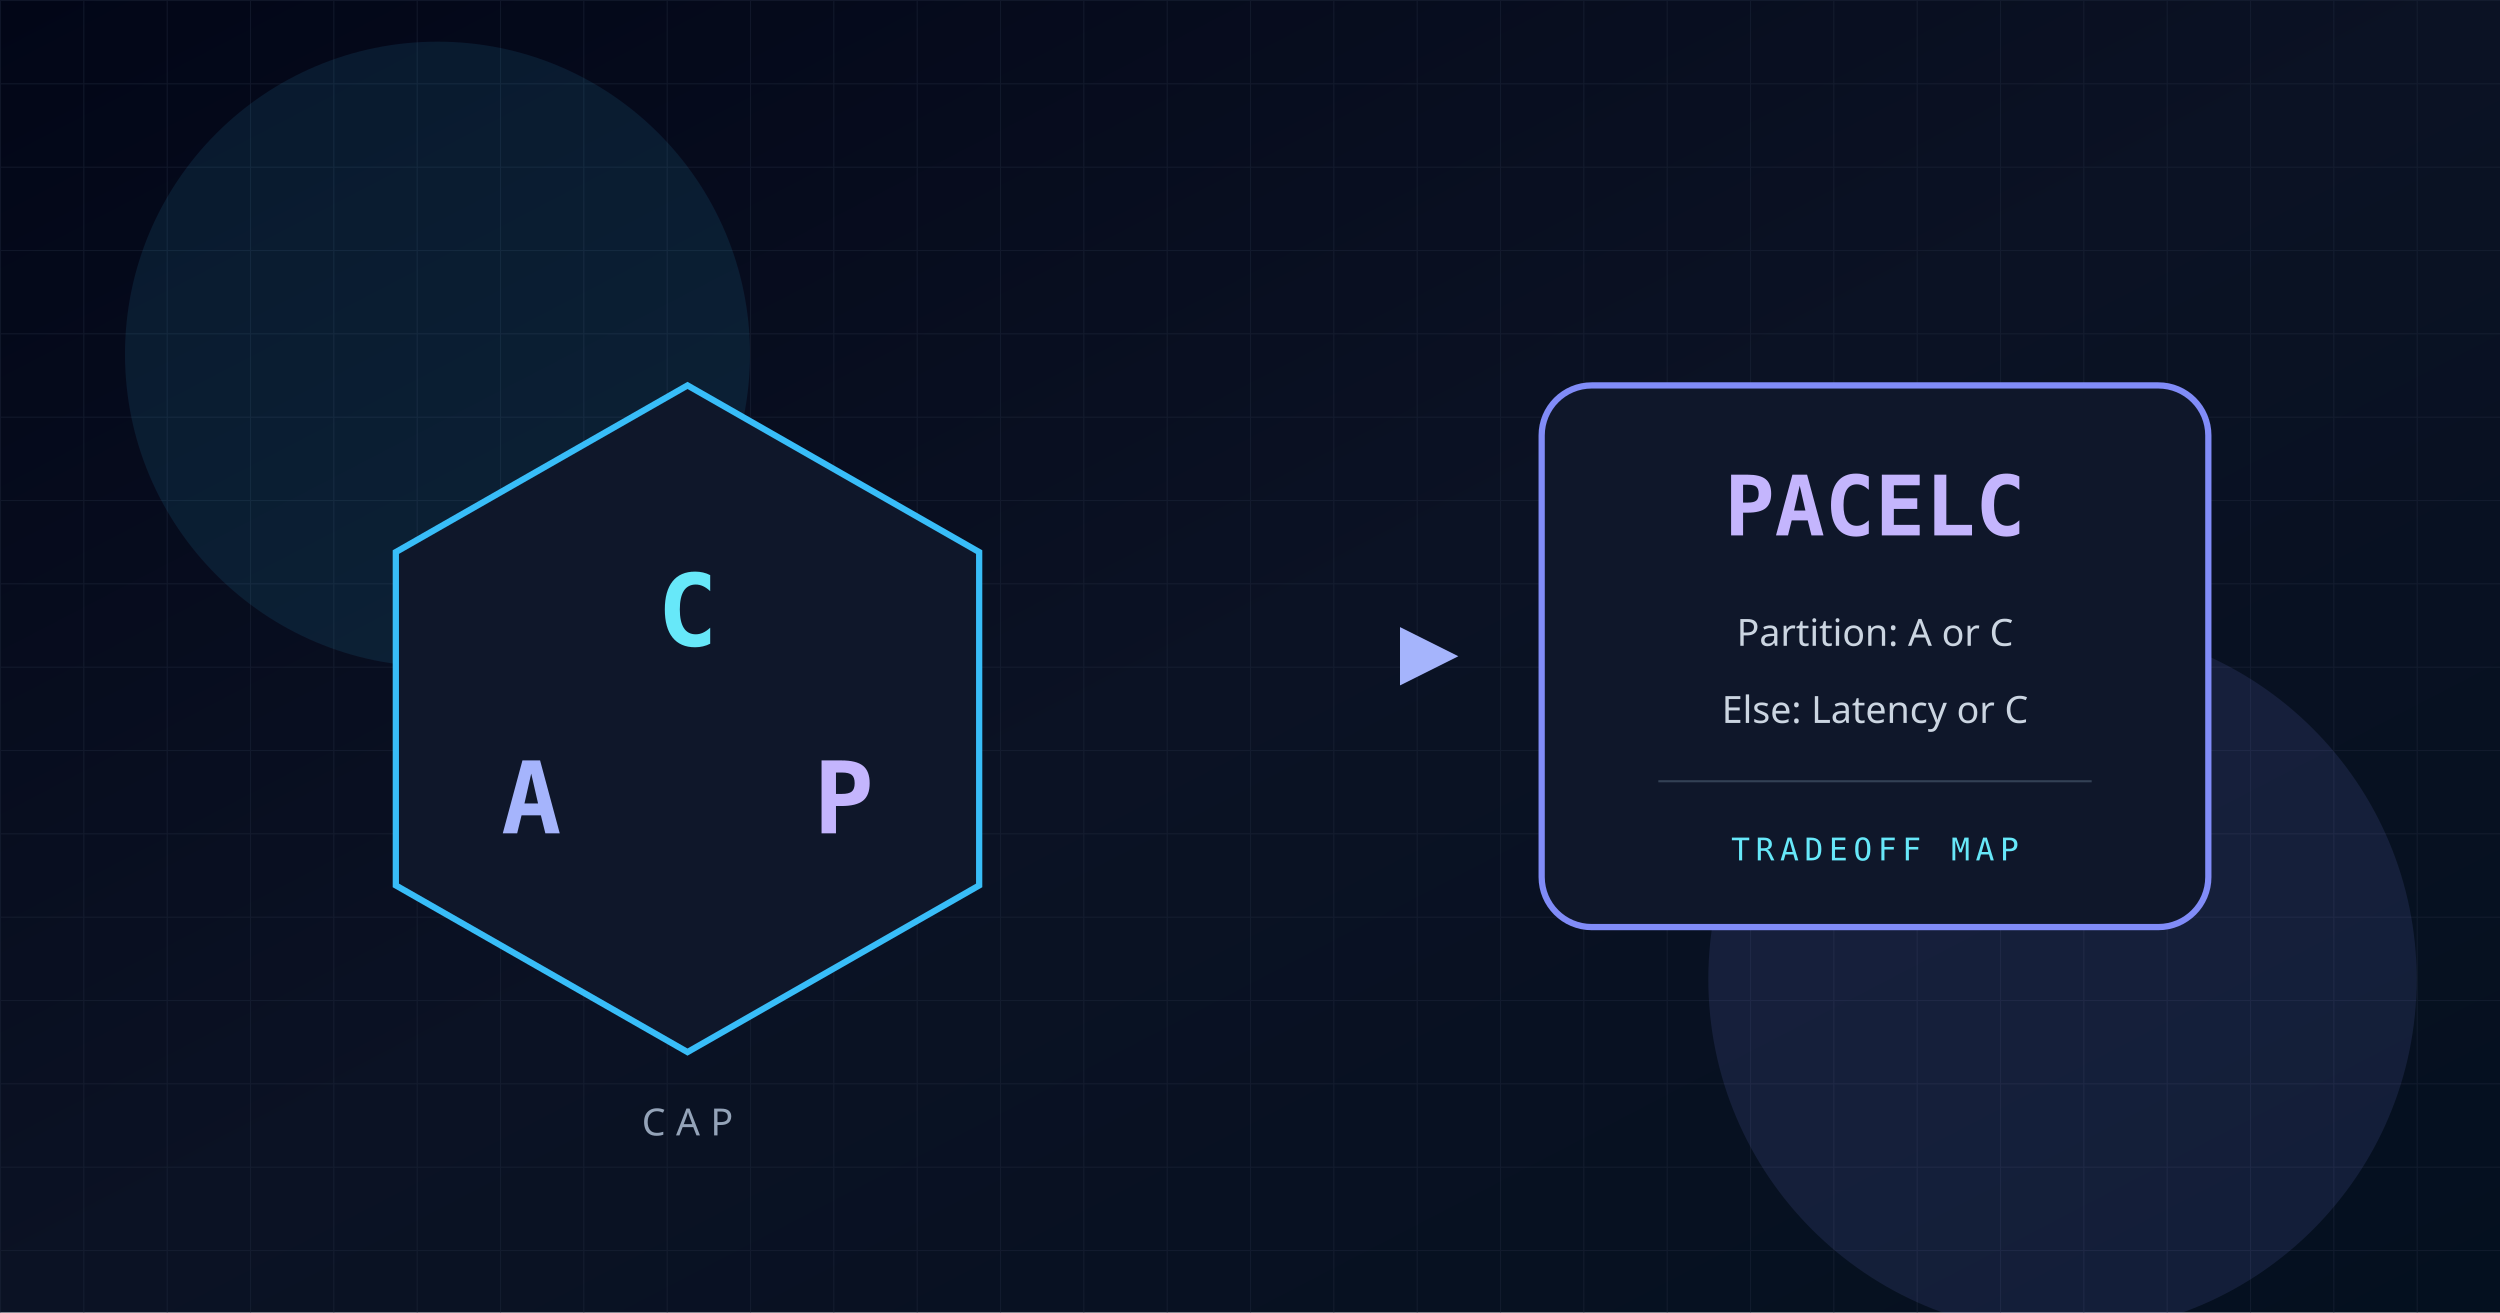
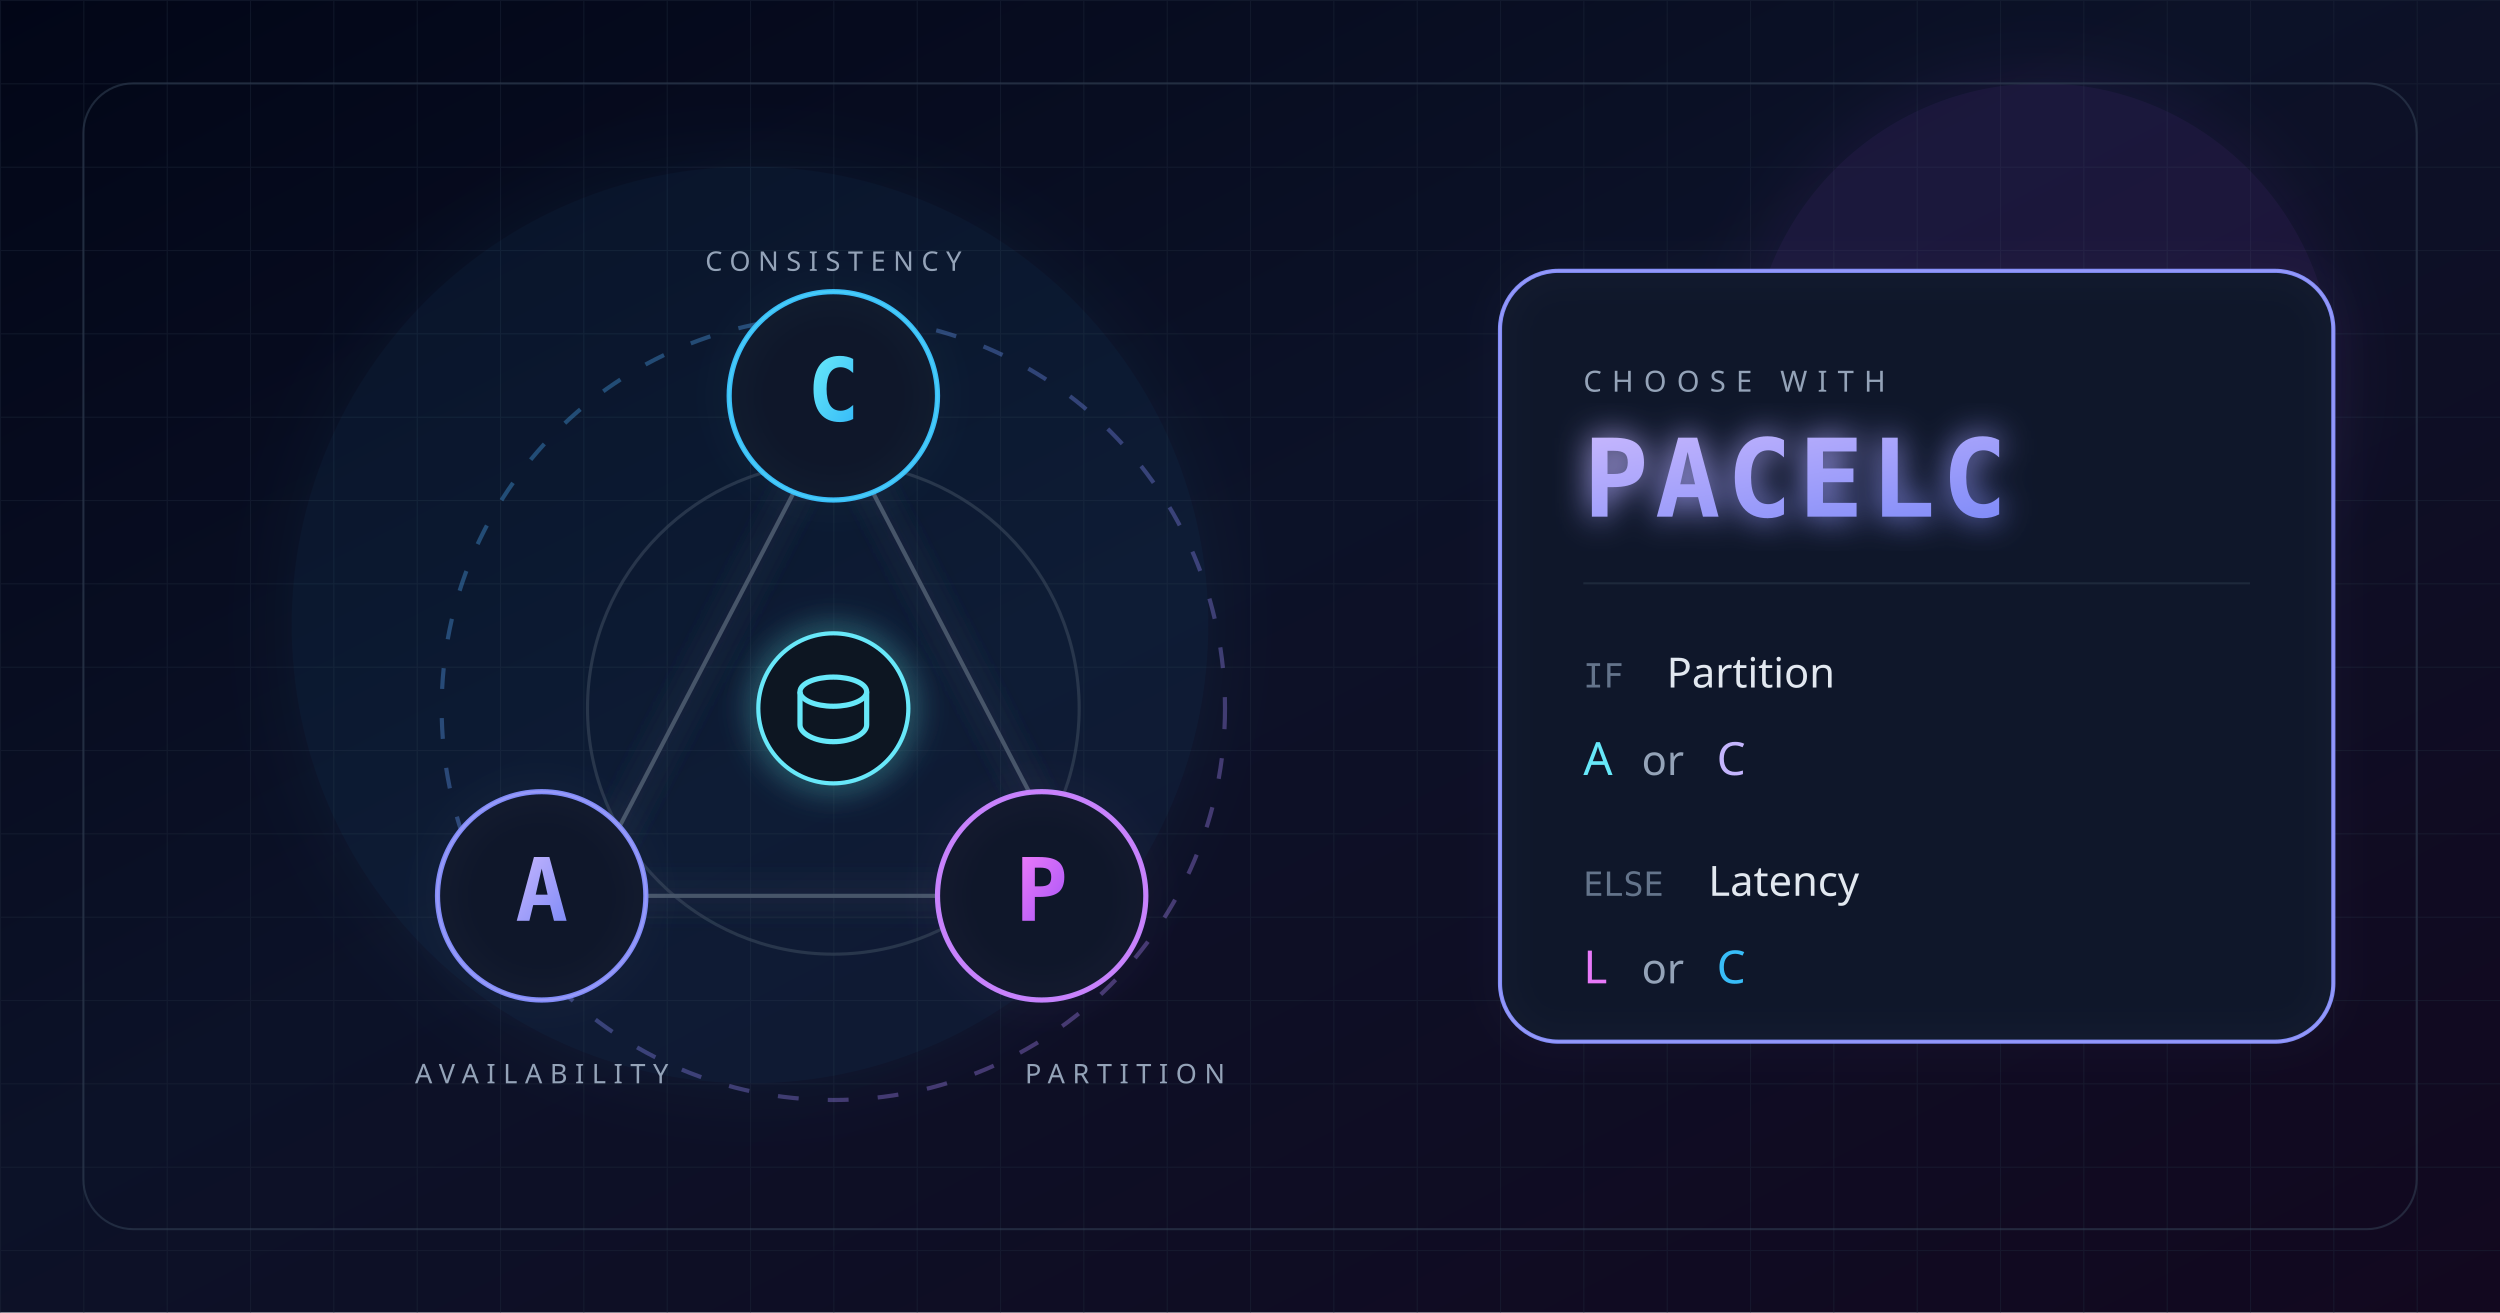
<svg xmlns="http://www.w3.org/2000/svg" viewBox="0 0 1200 630" role="img" aria-label="CAP e PACELC">
  <defs>
-     <linearGradient id="cap-cover-bg" x1="0%" y1="0%" x2="100%" y2="100%">
+     <linearGradient id="db-bg" x1="0%" y1="0%" x2="100%" y2="100%">
      <stop offset="0%" stop-color="#020617" />
-       <stop offset="50%" stop-color="#0b1224" />
-       <stop offset="100%" stop-color="#04101f" />
+       <stop offset="45%" stop-color="#0c1228" />
+       <stop offset="100%" stop-color="#12081f" />
    </linearGradient>
-     <linearGradient id="cap-cover-accent" x1="0%" y1="0%" x2="100%" y2="0%">
-       <stop offset="0%" stop-color="#38bdf8" />
+     <linearGradient id="db-cyan" x1="0%" y1="0%" x2="100%" y2="100%">
+       <stop offset="0%" stop-color="#67e8f9" />
+       <stop offset="100%" stop-color="#38bdf8" />
+     </linearGradient>
+     <linearGradient id="db-indigo" x1="0%" y1="0%" x2="100%" y2="100%">
+       <stop offset="0%" stop-color="#c4b5fd" />
      <stop offset="100%" stop-color="#818cf8" />
    </linearGradient>
-     <pattern id="cap-cover-grid" width="40" height="40" patternUnits="userSpaceOnUse">
-       <path d="M 40 0 L 0 0 0 40" fill="none" stroke="#1e293b" stroke-width="1" opacity="0.45" />
+     <linearGradient id="db-violet" x1="0%" y1="0%" x2="100%" y2="100%">
+       <stop offset="0%" stop-color="#e879f9" />
+       <stop offset="100%" stop-color="#a855f7" />
+     </linearGradient>
+     <linearGradient id="db-ring" x1="0%" y1="0%" x2="100%" y2="100%">
+       <stop offset="0%" stop-color="#38bdf8" />
+       <stop offset="50%" stop-color="#818cf8" />
+       <stop offset="100%" stop-color="#c084fc" />
+     </linearGradient>
+     <filter id="db-glow" x="-40%" y="-40%" width="180%" height="180%">
+       <feGaussianBlur stdDeviation="8" result="blur" />
+       <feMerge>
+         <feMergeNode in="blur" />
+         <feMergeNode in="SourceGraphic" />
+       </feMerge>
+     </filter>
+     <filter id="db-soft" x="-50%" y="-50%" width="200%" height="200%">
+       <feGaussianBlur stdDeviation="18" result="blur" />
+       <feMerge>
+         <feMergeNode in="blur" />
+         <feMergeNode in="SourceGraphic" />
+       </feMerge>
+     </filter>
+     <pattern id="db-grid" width="40" height="40" patternUnits="userSpaceOnUse">
+       <path d="M 40 0 L 0 0 0 40" fill="none" stroke="#1e293b" stroke-width="1" opacity="0.42" />
    </pattern>
  </defs>
-   <rect width="1200" height="630" fill="url(#cap-cover-bg)" />
-   <rect width="1200" height="630" fill="url(#cap-cover-grid)" />
-   <circle cx="210" cy="170" r="150" fill="#38bdf8" opacity="0.1" />
-   <circle cx="990" cy="470" r="170" fill="#818cf8" opacity="0.12" />
-   <g transform="translate(150 165)">
-     <polygon points="180,20 320,100 320,260 180,340 40,260 40,100" fill="#0f172a" stroke="#38bdf8" stroke-width="3" />
-     <text x="180" y="145" text-anchor="middle" font-family="ui-monospace, SFMono-Regular, Menlo, Monaco, Consolas, monospace" font-size="48" font-weight="700" fill="#67e8f9">C</text>
-     <text x="105" y="235" text-anchor="middle" font-family="ui-monospace, SFMono-Regular, Menlo, Monaco, Consolas, monospace" font-size="48" font-weight="700" fill="#a5b4fc">A</text>
-     <text x="255" y="235" text-anchor="middle" font-family="ui-monospace, SFMono-Regular, Menlo, Monaco, Consolas, monospace" font-size="48" font-weight="700" fill="#c4b5fd">P</text>
+   <rect width="1200" height="630" fill="url(#db-bg)" />
+   <rect width="1200" height="630" fill="url(#db-grid)" />
+   <circle cx="360" cy="300" r="220" fill="#38bdf8" opacity="0.06" filter="url(#db-soft)" />
+   <circle cx="980" cy="180" r="140" fill="#a855f7" opacity="0.1" filter="url(#db-soft)" />
+   <g transform="translate(120 90)">
+     <circle cx="280" cy="250" r="188" fill="none" stroke="url(#db-ring)" stroke-width="2" opacity="0.35" stroke-dasharray="10 14" />
+     <circle cx="280" cy="250" r="118" fill="none" stroke="#334155" stroke-width="1.5" opacity="0.7" />
+     <g filter="url(#db-glow)">
+       <line x1="280" y1="110" x2="160" y2="340" stroke="#475569" stroke-width="2" />
+       <line x1="280" y1="110" x2="400" y2="340" stroke="#475569" stroke-width="2" />
+       <line x1="160" y1="340" x2="400" y2="340" stroke="#475569" stroke-width="2" />
+     </g>
+     <g transform="translate(230 50)">
+       <circle cx="50" cy="50" r="50" fill="#0f172a" stroke="#38bdf8" stroke-width="2.5" />
+       <circle cx="50" cy="50" r="50" fill="none" stroke="#67e8f9" stroke-width="1" opacity="0.35" filter="url(#db-glow)" />
+       <text x="50" y="62" text-anchor="middle" font-family="ui-monospace, Menlo, monospace" font-size="42" font-weight="700" fill="url(#db-cyan)">C</text>
+     </g>
+     <text x="280" y="40" text-anchor="middle" font-family="ui-sans-serif, system-ui, sans-serif" font-size="13" letter-spacing="0.28em" fill="#94a3b8">CONSISTENCY</text>
+     <g transform="translate(90 290)">
+       <circle cx="50" cy="50" r="50" fill="#0f172a" stroke="#818cf8" stroke-width="2.5" />
+       <circle cx="50" cy="50" r="50" fill="none" stroke="#c4b5fd" stroke-width="1" opacity="0.35" filter="url(#db-glow)" />
+       <text x="50" y="62" text-anchor="middle" font-family="ui-monospace, Menlo, monospace" font-size="42" font-weight="700" fill="url(#db-indigo)">A</text>
+     </g>
+     <text x="140" y="430" text-anchor="middle" font-family="ui-sans-serif, system-ui, sans-serif" font-size="13" letter-spacing="0.28em" fill="#94a3b8">AVAILABILITY</text>
+     <g transform="translate(330 290)">
+       <circle cx="50" cy="50" r="50" fill="#0f172a" stroke="#c084fc" stroke-width="2.5" />
+       <circle cx="50" cy="50" r="50" fill="none" stroke="#e879f9" stroke-width="1" opacity="0.35" filter="url(#db-glow)" />
+       <text x="50" y="62" text-anchor="middle" font-family="ui-monospace, Menlo, monospace" font-size="42" font-weight="700" fill="url(#db-violet)">P</text>
+     </g>
+     <text x="420" y="430" text-anchor="middle" font-family="ui-sans-serif, system-ui, sans-serif" font-size="13" letter-spacing="0.28em" fill="#94a3b8">PARTITION</text>
+     <g transform="translate(230 200)">
+       <circle cx="50" cy="50" r="36" fill="#0b1224" stroke="#67e8f9" stroke-width="2" filter="url(#db-glow)" />
+       <ellipse cx="50" cy="42" rx="16" ry="7" fill="none" stroke="#67e8f9" stroke-width="2.5" />
+       <path d="M34 42 V58 C34 62 41 66 50 66 C59 66 66 62 66 58 V42" fill="none" stroke="#67e8f9" stroke-width="2.5" />
+     </g>
  </g>
-   <text x="330" y="545" text-anchor="middle" font-family="ui-sans-serif, system-ui, sans-serif" font-size="18" letter-spacing="0.28em" fill="#94a3b8">CAP</text>
-   <path d="M500 315 H700" stroke="url(#cap-cover-accent)" stroke-width="4" stroke-linecap="round" />
-   <polygon points="700,315 672,301 672,329" fill="#a5b4fc" />
-   <g transform="translate(740 185)">
-     <rect x="0" y="0" width="320" height="260" rx="24" fill="#0f172a" stroke="#818cf8" stroke-width="3" />
-     <text x="160" y="72" text-anchor="middle" font-family="ui-monospace, SFMono-Regular, Menlo, Monaco, Consolas, monospace" font-size="40" font-weight="700" fill="#c4b5fd">PACELC</text>
-     <text x="160" y="125" text-anchor="middle" font-family="ui-sans-serif, system-ui, sans-serif" font-size="18" fill="#cbd5e1">Partition: A or C</text>
-     <text x="160" y="162" text-anchor="middle" font-family="ui-sans-serif, system-ui, sans-serif" font-size="18" fill="#cbd5e1">Else: Latency or C</text>
-     <line x1="56" y1="190" x2="264" y2="190" stroke="#334155" stroke-width="1" />
-     <text x="160" y="228" text-anchor="middle" font-family="ui-monospace, SFMono-Regular, Menlo, Monaco, Consolas, monospace" font-size="15" letter-spacing="0.18em" fill="#67e8f9">TRADEOFF MAP</text>
+   <g transform="translate(720 130)">
+     <rect x="0" y="0" width="400" height="370" rx="28" fill="#0f172a" stroke="#818cf8" stroke-width="2" />
+     <rect x="0" y="0" width="400" height="370" rx="28" fill="none" stroke="#c4b5fd" stroke-width="1" opacity="0.3" filter="url(#db-glow)" />
+     <text x="40" y="58" font-family="ui-sans-serif, system-ui, sans-serif" font-size="14" letter-spacing="0.35em" fill="#94a3b8">CHOOSE WITH</text>
+     <text x="40" y="118" font-family="ui-monospace, SFMono-Regular, Menlo, Monaco, Consolas, monospace" font-size="52" font-weight="700" letter-spacing="0.06em" fill="url(#db-indigo)" filter="url(#db-glow)">PACELC</text>
+     <line x1="40" y1="150" x2="360" y2="150" stroke="#1e293b" stroke-width="1" />
+     <text x="40" y="200" font-family="ui-monospace, Menlo, monospace" font-size="16" fill="#64748b">IF</text>
+     <text x="80" y="200" font-family="ui-sans-serif, system-ui, sans-serif" font-size="20" fill="#e2e8f0">Partition</text>
+     <text x="40" y="242" font-family="ui-sans-serif, system-ui, sans-serif" font-size="22" fill="#67e8f9">A</text>
+     <text x="68" y="242" font-family="ui-sans-serif, system-ui, sans-serif" font-size="20" fill="#94a3b8">or</text>
+     <text x="104" y="242" font-family="ui-sans-serif, system-ui, sans-serif" font-size="22" fill="#c4b5fd">C</text>
+     <text x="40" y="300" font-family="ui-monospace, Menlo, monospace" font-size="16" fill="#64748b">ELSE</text>
+     <text x="100" y="300" font-family="ui-sans-serif, system-ui, sans-serif" font-size="20" fill="#e2e8f0">Latency</text>
+     <text x="40" y="342" font-family="ui-sans-serif, system-ui, sans-serif" font-size="22" fill="#e879f9">L</text>
+     <text x="68" y="342" font-family="ui-sans-serif, system-ui, sans-serif" font-size="20" fill="#94a3b8">or</text>
+     <text x="104" y="342" font-family="ui-sans-serif, system-ui, sans-serif" font-size="22" fill="#38bdf8">C</text>
  </g>
+   <rect x="40" y="40" width="1120" height="550" rx="24" fill="none" stroke="#334155" stroke-width="1" opacity="0.55" />
</svg>
